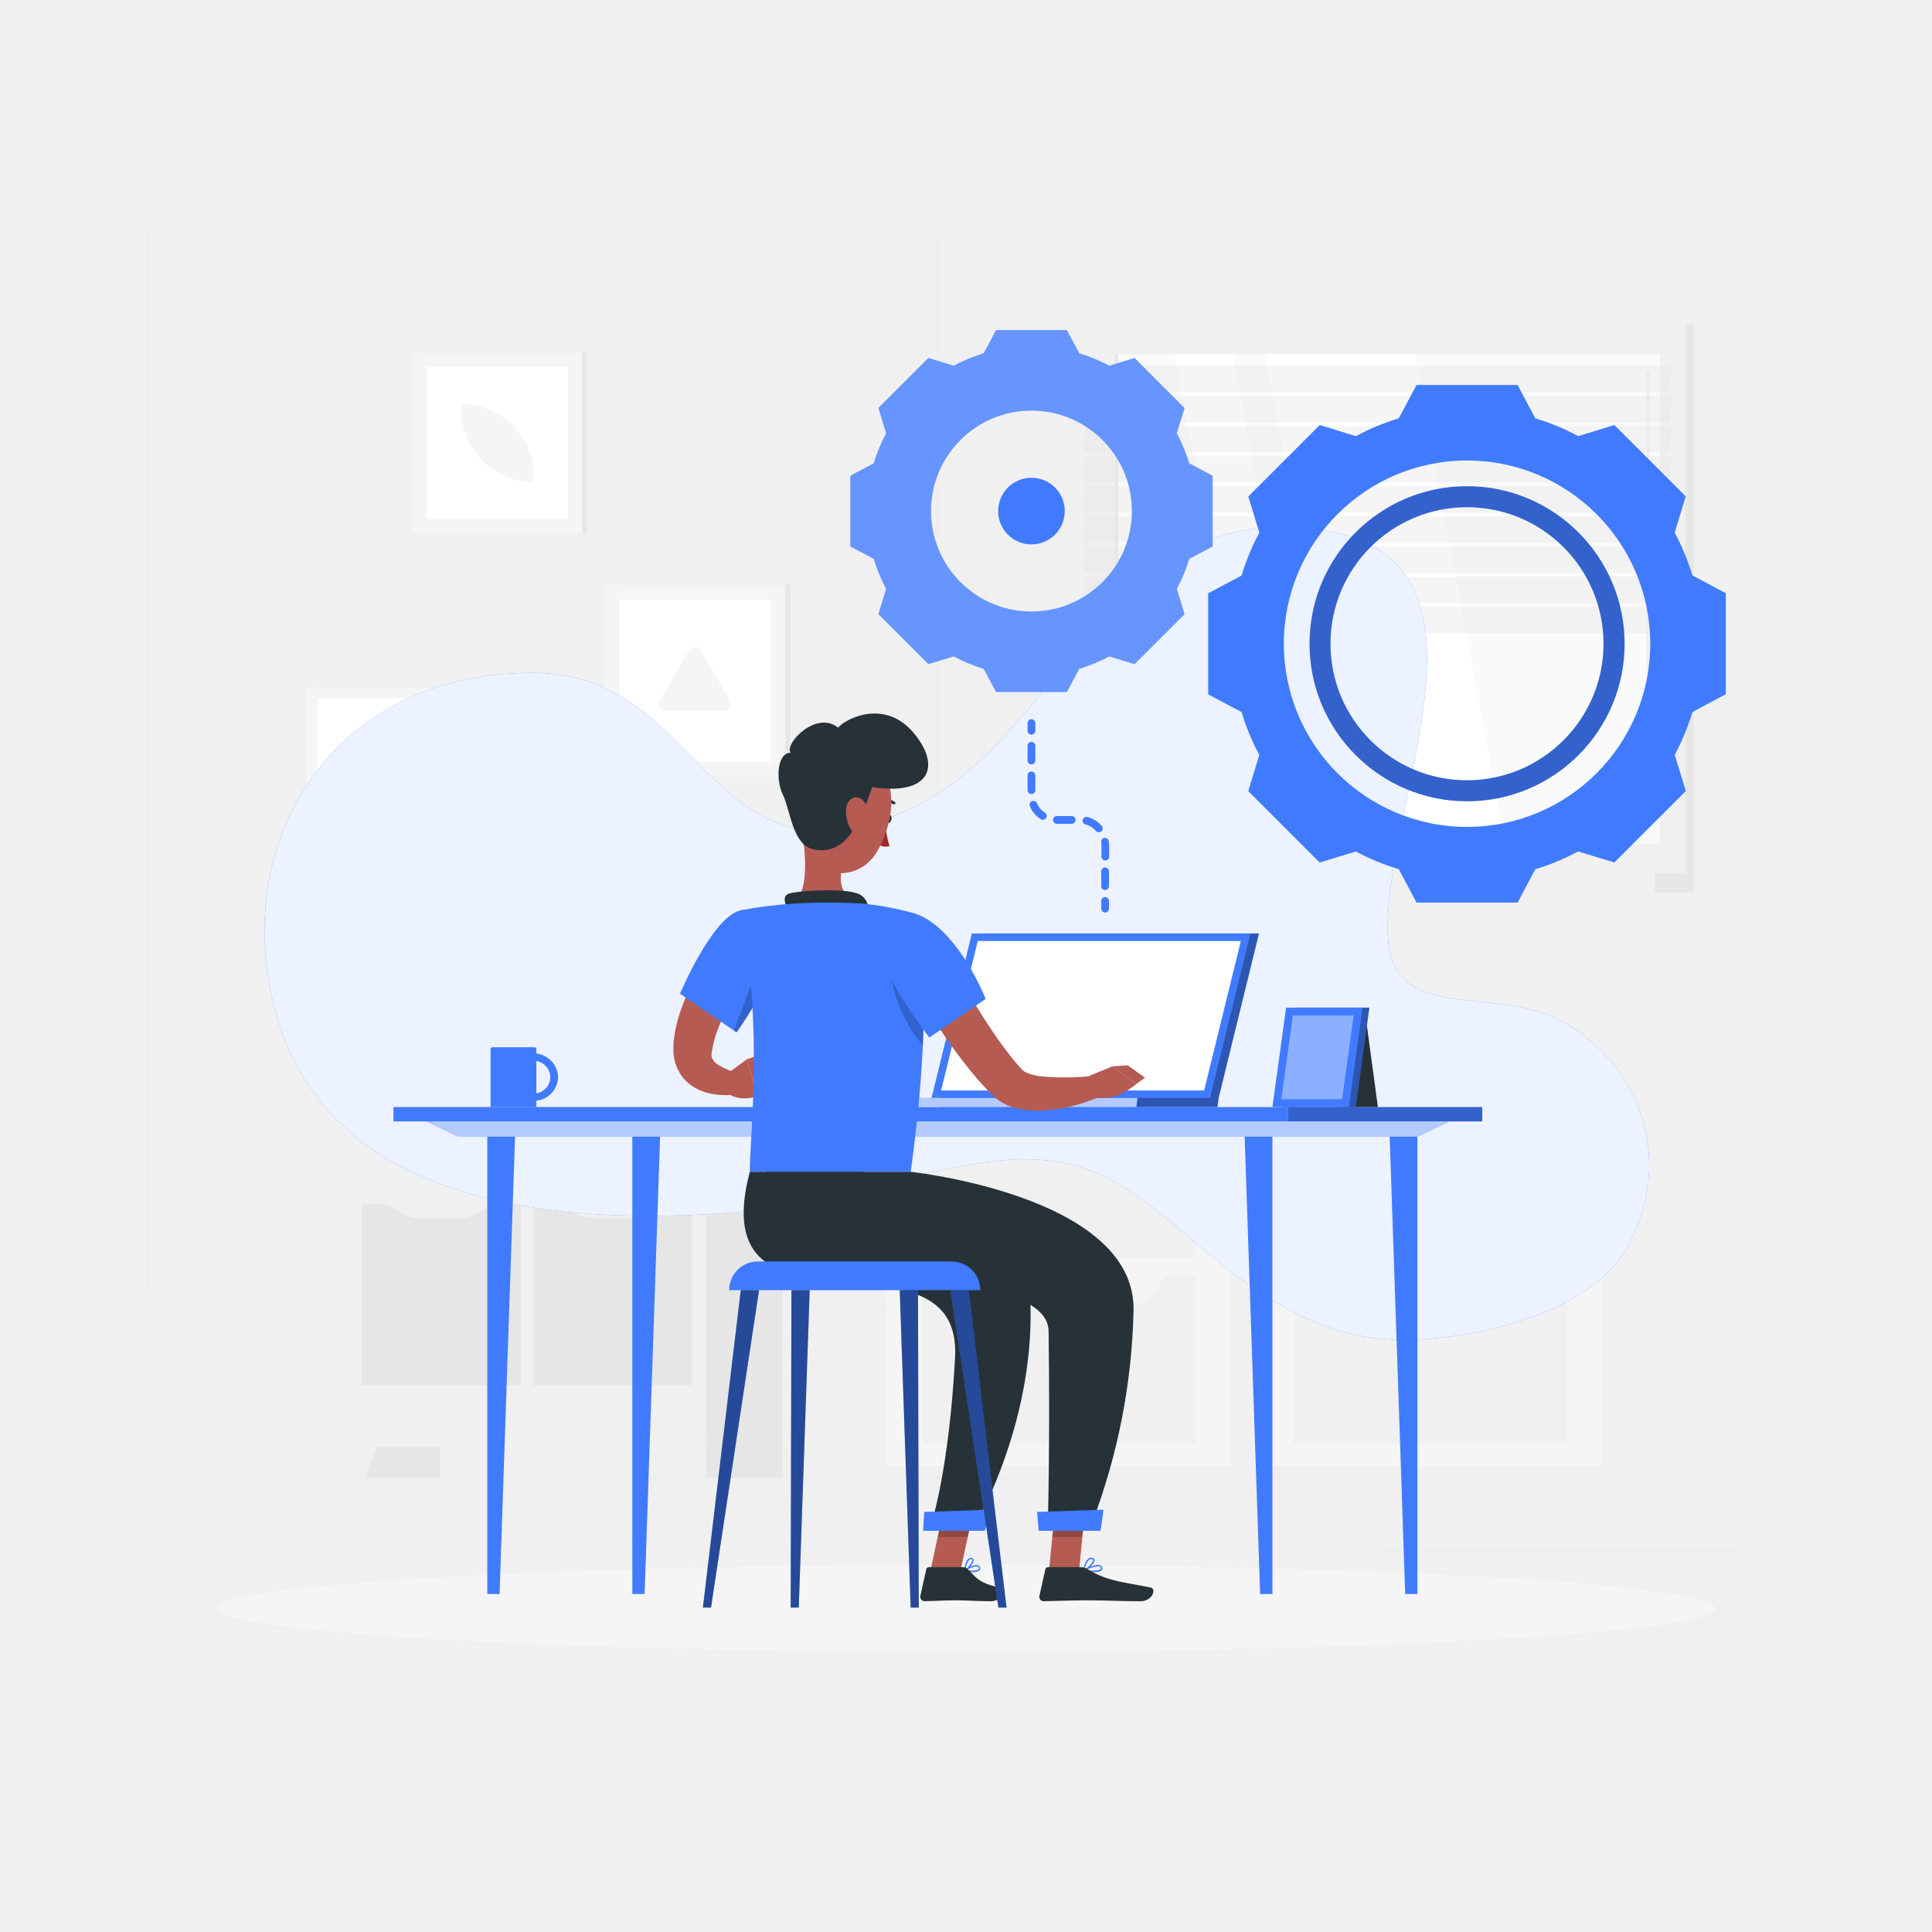
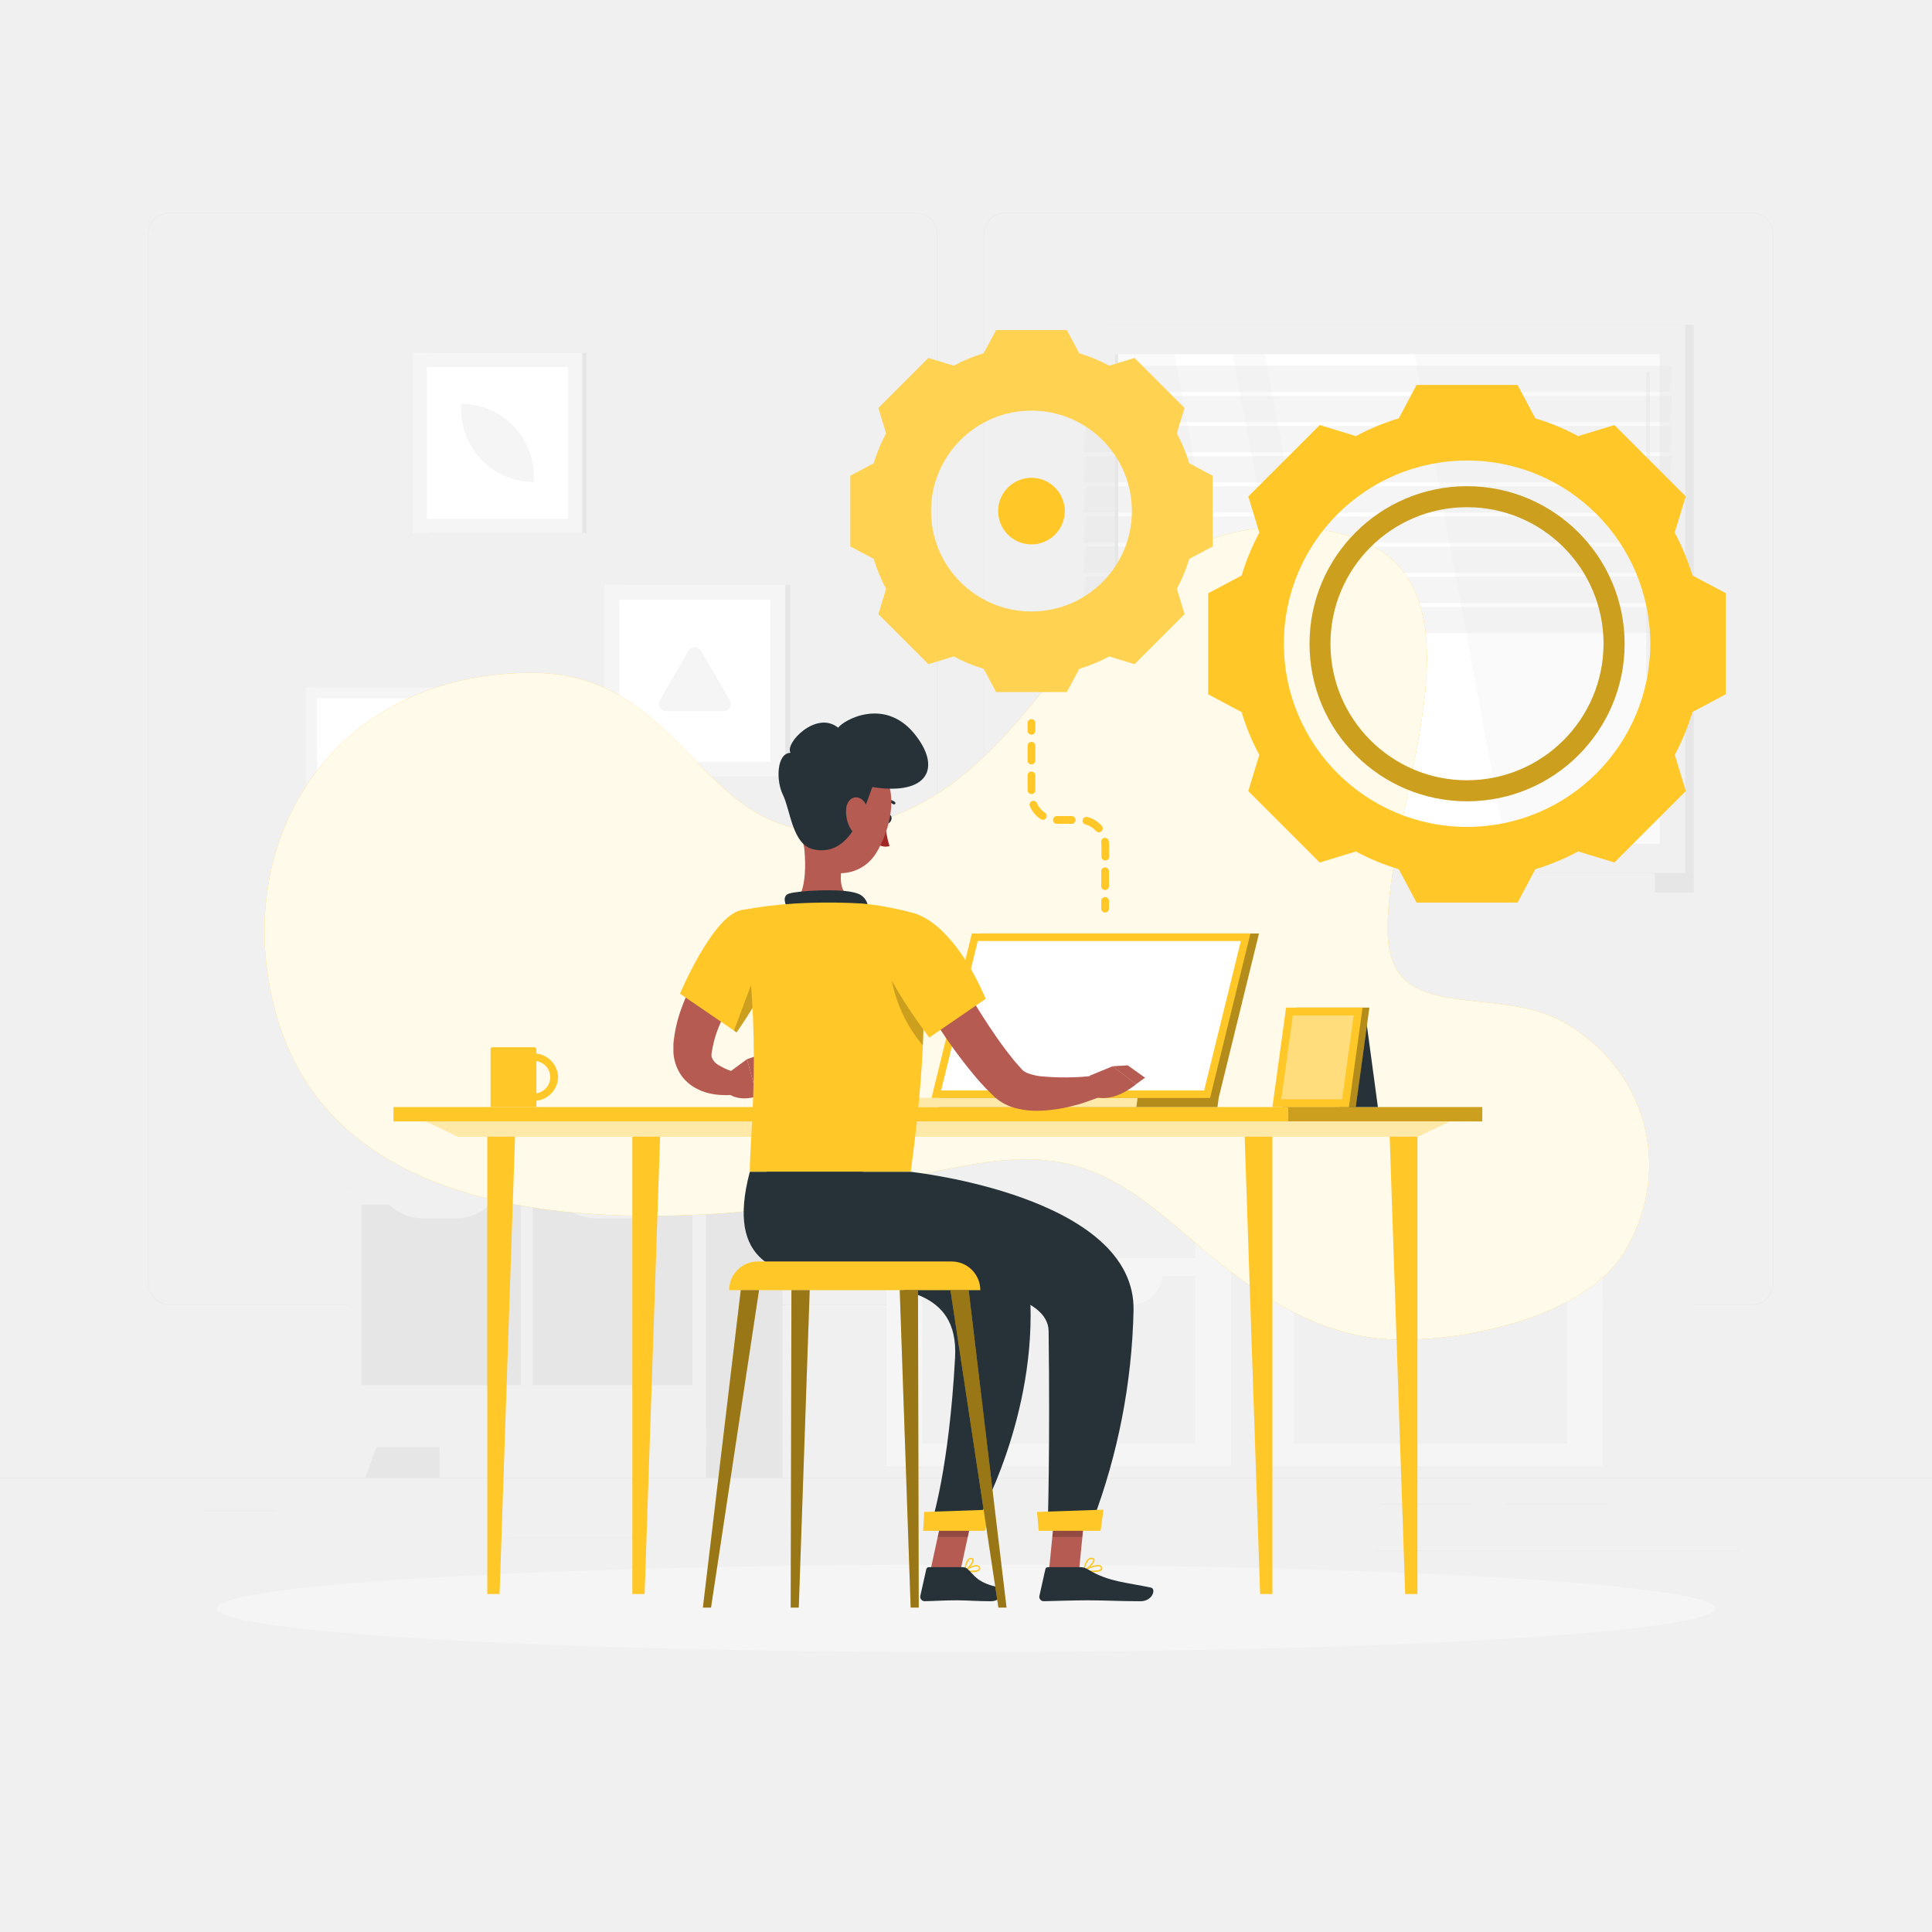
<svg xmlns="http://www.w3.org/2000/svg" viewBox="0 0 500 500">
  <g id="background-complete">
    <rect y="382.4" width="500" height="0.25" style="fill:#ebebeb" />
    <rect x="131.47" y="397.82" width="33.12" height="0.25" style="fill:#ebebeb" />
    <rect x="250.15" y="395.11" width="8.69" height="0.25" style="fill:#ebebeb" />
    <rect x="52.46" y="390.89" width="19.19" height="0.25" style="fill:#ebebeb" />
    <rect x="389.7" y="389.21" width="26.08" height="0.25" style="fill:#ebebeb" />
    <rect x="357.35" y="389.21" width="23.44" height="0.25" style="fill:#ebebeb" />
    <rect x="356.23" y="401.21" width="93.68" height="0.25" style="fill:#ebebeb" />
    <path d="M237,337.8H43.91a5.71,5.71,0,0,1-5.7-5.71V60.66A5.71,5.71,0,0,1,43.91,55H237a5.71,5.71,0,0,1,5.71,5.71V332.09A5.71,5.71,0,0,1,237,337.8ZM43.91,55.2a5.46,5.46,0,0,0-5.45,5.46V332.09a5.46,5.46,0,0,0,5.45,5.46H237a5.47,5.47,0,0,0,5.46-5.46V60.66A5.47,5.47,0,0,0,237,55.2Z" style="fill:#ebebeb" />
    <path d="M453.31,337.8H260.21a5.72,5.72,0,0,1-5.71-5.71V60.66A5.72,5.72,0,0,1,260.21,55h193.1A5.71,5.71,0,0,1,459,60.66V332.09A5.71,5.71,0,0,1,453.31,337.8ZM260.21,55.2a5.47,5.47,0,0,0-5.46,5.46V332.09a5.47,5.47,0,0,0,5.46,5.46h193.1a5.47,5.47,0,0,0,5.46-5.46V60.66a5.47,5.47,0,0,0-5.46-5.46Z" style="fill:#ebebeb" />
    <rect x="318.61" y="276.38" width="23.55" height="103.04" transform="translate(660.76 655.8) rotate(180)" style="fill:#f0f0f0" />
    <rect x="233.94" y="379.42" width="103.69" height="2.98" transform="translate(571.58 761.82) rotate(180)" style="fill:#f0f0f0" />
    <rect x="229.42" y="276.38" width="89.18" height="103.04" style="fill:#f5f5f5" />
    <rect x="238.68" y="282.16" width="70.66" height="43.44" style="fill:#f0f0f0" />
    <rect x="238.68" y="330.2" width="70.66" height="43.44" style="fill:#f0f0f0" />
    <path d="M292.33,289.73H255.7A8.69,8.69,0,0,1,247,281h54A8.69,8.69,0,0,1,292.33,289.73Z" style="fill:#f5f5f5" />
    <path d="M292.33,337.77H255.7a8.69,8.69,0,0,1-8.69-8.69h54A8.69,8.69,0,0,1,292.33,337.77Z" style="fill:#f5f5f5" />
    <rect x="414.78" y="276.38" width="23.55" height="103.04" transform="translate(853.11 655.8) rotate(180)" style="fill:#f0f0f0" />
    <rect x="330.12" y="379.42" width="103.69" height="2.98" transform="translate(763.93 761.82) rotate(180)" style="fill:#f0f0f0" />
    <rect x="325.6" y="276.38" width="89.18" height="103.04" style="fill:#f5f5f5" />
    <rect x="334.86" y="282.16" width="70.66" height="43.44" style="fill:#f0f0f0" />
    <rect x="334.86" y="330.2" width="70.66" height="43.44" style="fill:#f0f0f0" />
    <path d="M388.5,289.73H351.87a8.69,8.69,0,0,1-8.69-8.69h54A8.69,8.69,0,0,1,388.5,289.73Z" style="fill:#f5f5f5" />
    <path d="M388.5,337.77H351.87a8.69,8.69,0,0,1-8.69-8.69h54A8.69,8.69,0,0,1,388.5,337.77Z" style="fill:#f5f5f5" />
    <rect x="111.42" y="91.32" width="40.34" height="46.63" transform="translate(263.18 229.26) rotate(180)" style="fill:#e6e6e6" />
    <rect x="106.82" y="91.32" width="43.86" height="46.63" transform="translate(257.5 229.26) rotate(180)" style="fill:#f5f5f5" />
    <rect x="109.11" y="96.38" width="39.28" height="36.51" transform="translate(243.38 -14.12) rotate(90)" style="fill:#fff" />
    <path d="M138.16,124.75v-1.43a18.82,18.82,0,0,0-18.81-18.81h0v1.43a18.81,18.81,0,0,0,18.81,18.81Z" style="fill:#f5f5f5" />
    <rect x="286.63" y="84.06" width="151.7" height="141.9" transform="translate(724.97 310.01) rotate(180)" style="fill:#e6e6e6" />
    <rect x="281.93" y="84.06" width="154.2" height="141.9" transform="translate(718.07 310.01) rotate(180)" style="fill:#f0f0f0" />
    <rect x="286.63" y="225.95" width="151.7" height="5.06" transform="translate(724.97 456.96) rotate(180)" style="fill:#e6e6e6" />
    <rect x="274.1" y="225.95" width="154.2" height="5.06" transform="translate(702.4 456.96) rotate(180)" style="fill:#f0f0f0" />
    <rect x="295.7" y="84.49" width="126.66" height="141.04" transform="translate(514.04 -204.03) rotate(90)" style="fill:#fafafa" />
    <polygon points="389.56 218.34 366.07 91.67 327.37 91.67 350.86 218.34 389.56 218.34" style="fill:#fff" />
    <path d="M426.51,175.36a.51.51,0,0,0,.47-.54V96.63a.47.47,0,1,0-.94,0v78.19A.51.51,0,0,0,426.51,175.36Z" style="fill:#f0f0f0" />
    <polygon points="342.54 218.34 319.06 91.67 303.97 91.67 327.45 218.34 342.54 218.34" style="fill:#fff" />
    <rect x="225.6" y="154.59" width="126.66" height="0.84" transform="translate(443.94 -133.93) rotate(90)" style="fill:#e6e6e6" />
    <polygon points="280.38 101.42 432.07 101.42 432.68 94.64 280.98 94.64 280.38 101.42" style="fill:#e6e6e6;opacity:0.4" />
    <polygon points="280.38 109.23 432.07 109.23 432.68 102.44 280.98 102.44 280.38 109.23" style="fill:#e6e6e6;opacity:0.4" />
    <polygon points="280.38 117.03 432.07 117.03 432.68 110.25 280.98 110.25 280.38 117.03" style="fill:#e6e6e6;opacity:0.4" />
    <polygon points="280.38 124.84 432.07 124.84 432.68 118.05 280.98 118.05 280.38 124.84" style="fill:#e6e6e6;opacity:0.4" />
    <polygon points="280.38 132.64 432.07 132.64 432.68 125.86 280.98 125.86 280.38 132.64" style="fill:#e6e6e6;opacity:0.4" />
    <polygon points="280.38 140.45 432.07 140.45 432.68 133.66 280.98 133.66 280.38 140.45" style="fill:#e6e6e6;opacity:0.4" />
    <polygon points="280.38 148.25 432.07 148.25 432.68 141.47 280.98 141.47 280.38 148.25" style="fill:#e6e6e6;opacity:0.4" />
    <polygon points="280.38 156.06 432.07 156.06 432.68 149.27 280.98 149.27 280.38 156.06" style="fill:#e6e6e6;opacity:0.4" />
    <polygon points="280.38 163.86 432.07 163.86 432.68 157.08 280.98 157.08 280.38 163.86" style="fill:#e6e6e6;opacity:0.4" />
    <rect x="82.82" y="177.9" width="31.47" height="36.11" transform="translate(197.11 391.91) rotate(180)" style="fill:#e6e6e6" />
    <rect x="79.26" y="177.9" width="33.97" height="36.11" transform="translate(192.49 391.91) rotate(180)" style="fill:#f5f5f5" />
    <rect x="81.03" y="181.81" width="30.42" height="28.28" transform="translate(292.2 99.71) rotate(90)" style="fill:#fff" />
    <path d="M103.53,196.51V195.4a7.28,7.28,0,0,0-7.29-7.28h0A7.28,7.28,0,0,0,89,195.4v1.11a7.28,7.28,0,0,0,7.28,7.28h0A7.28,7.28,0,0,0,103.53,196.51Z" style="fill:#f5f5f5" />
    <rect x="161.32" y="151.3" width="43.21" height="49.78" transform="translate(365.84 352.37) rotate(180)" style="fill:#e6e6e6" />
    <rect x="156.41" y="151.3" width="46.82" height="49.78" transform="translate(359.64 352.37) rotate(180)" style="fill:#f5f5f5" />
    <rect x="158.86" y="156.7" width="41.93" height="38.98" transform="translate(356.01 -3.63) rotate(90)" style="fill:#fff" />
    <path d="M181.45,168.41l7.4,12.82a1.88,1.88,0,0,1-1.63,2.82h-14.8a1.88,1.88,0,0,1-1.63-2.82l7.4-12.82A1.89,1.89,0,0,1,181.45,168.41Z" style="fill:#f5f5f5" />
    <rect x="90.02" y="307.52" width="23.75" height="74.88" transform="translate(203.79 689.91) rotate(180)" style="fill:#e6e6e6" />
    <polygon points="94.53 382.4 90.02 382.4 90.02 369.57 99.26 369.57 94.53 382.4" style="fill:#f0f0f0" />
    <rect x="178.77" y="307.52" width="23.75" height="74.88" transform="translate(381.29 689.91) rotate(180)" style="fill:#e6e6e6" />
    <rect x="90.02" y="307.52" width="92.68" height="67.01" transform="translate(272.73 682.04) rotate(180)" style="fill:#f0f0f0" />
    <rect x="90.8" y="314.44" width="46.77" height="41.33" transform="translate(-220.92 449.29) rotate(-90)" style="fill:#e6e6e6" />
    <rect x="135.16" y="314.44" width="46.77" height="41.33" transform="translate(-176.56 493.65) rotate(-90)" style="fill:#e6e6e6" />
    <path d="M154.46,315.31h8.17a12.93,12.93,0,0,0,9.39-4h-27A12.91,12.91,0,0,0,154.46,315.31Z" style="fill:#f0f0f0" />
    <path d="M109.68,315.31h8.18a12.94,12.94,0,0,0,9.39-4h-27A12.93,12.93,0,0,0,109.68,315.31Z" style="fill:#f0f0f0" />
    <polygon points="178.2 382.4 182.71 382.4 182.71 369.57 173.47 369.57 178.2 382.4" style="fill:#f0f0f0" />
    <path d="M153.75,297.48a5.15,5.15,0,1,0,5.15-5.14A5.16,5.16,0,0,0,153.75,297.48Z" style="fill:#e0e0e0" />
    <circle cx="161.23" cy="294.14" r="5.14" style="fill:#e0e0e0" />
    <path d="M128,298.31a5.14,5.14,0,1,0,5.14-5.14A5.14,5.14,0,0,0,128,298.31Z" style="fill:#e0e0e0" />
    <circle cx="168.11" cy="294.98" r="6.31" style="fill:#e0e0e0" />
    <path d="M149.3,289.17a6.31,6.31,0,1,0,6.31-6.3A6.32,6.32,0,0,0,149.3,289.17Z" style="fill:#e0e0e0" />
    <path d="M139.3,290.78a6.31,6.31,0,1,0,6.31-6.3A6.31,6.31,0,0,0,139.3,290.78Z" style="fill:#e0e0e0" />
    <path d="M143.53,295.87a6,6,0,1,0,6-6A6,6,0,0,0,143.53,295.87Z" style="fill:#e0e0e0" />
    <path d="M133.09,295.48a6.48,6.48,0,1,0,6.48-6.48A6.48,6.48,0,0,0,133.09,295.48Z" style="fill:#e0e0e0" />
    <path d="M178.17,297.48s-.7,10-27.77,10-27.78-10-27.78-10Z" style="fill:#f0f0f0" />
  </g>
  <g id="background-simple">
-     <path d="M420.57,323.71c-10.39,17.57-43.78,24-61.46,22.89-20.34-1.29-36.73-13.75-50.93-26-17.92-15.41-29.24-23.67-55-19.52-22.69,3.65-44.22,11.59-67.25,13-47.1,3-101.45-4.19-114.6-52.12-12.06-43.95,14.44-88,66.65-87.82,44.09.17,44,55,92.33,37.42,45-16.41,52-79.75,107.87-74.91,55.54,4.83,19.48,70.21,21,105.71,1,22.78,27.39,12.51,44.85,21.87C425.13,275.6,433.72,301.48,420.57,323.71Z" style="fill:#407BFF" />
+     <path d="M420.57,323.71c-10.39,17.57-43.78,24-61.46,22.89-20.34-1.29-36.73-13.75-50.93-26-17.92-15.41-29.24-23.67-55-19.52-22.69,3.65-44.22,11.59-67.25,13-47.1,3-101.45-4.19-114.6-52.12-12.06-43.95,14.44-88,66.65-87.82,44.09.17,44,55,92.33,37.42,45-16.41,52-79.75,107.87-74.91,55.54,4.83,19.48,70.21,21,105.71,1,22.78,27.39,12.51,44.85,21.87C425.13,275.6,433.72,301.48,420.57,323.71Z" style="fill:#FFC727" />
    <path d="M420.57,323.71c-10.39,17.57-43.78,24-61.46,22.89-20.34-1.29-36.73-13.75-50.93-26-17.92-15.41-29.24-23.67-55-19.52-22.69,3.65-44.22,11.59-67.25,13-47.1,3-101.45-4.19-114.6-52.12-12.06-43.95,14.44-88,66.65-87.82,44.09.17,44,55,92.33,37.42,45-16.41,52-79.75,107.87-74.91,55.54,4.83,19.48,70.21,21,105.71,1,22.78,27.39,12.51,44.85,21.87C425.13,275.6,433.72,301.48,420.57,323.71Z" style="fill:#fff;opacity:0.9" />
  </g>
  <g id="Shadow">
    <ellipse id="path" cx="250" cy="416.24" rx="193.89" ry="11.32" style="fill:#f5f5f5" />
  </g>
  <g id="Gear">
-     <path d="M307.77,119.9a42.3,42.3,0,0,0-3.22-7.76l2-6.55L293.62,92.65l-6.55,2a42.3,42.3,0,0,0-7.76-3.22l-3.22-6h-18.3l-3.21,6a42,42,0,0,0-7.76,3.22l-6.55-2-12.94,12.94,2,6.55a43,43,0,0,0-3.21,7.76l-6.05,3.22v18.3l6.05,3.21a42.67,42.67,0,0,0,3.21,7.76l-2,6.55,12.94,12.94,6.55-2a42.67,42.67,0,0,0,7.76,3.21l3.21,6h18.3l3.22-6a43,43,0,0,0,7.76-3.21l6.55,2,12.94-12.94-2-6.55a42,42,0,0,0,3.22-7.76l6.05-3.21v-18.3Zm-40.83,38.36a26,26,0,1,1,26-26A26,26,0,0,1,266.94,158.26Z" style="fill:#407BFF" />
+     <path d="M307.77,119.9a42.3,42.3,0,0,0-3.22-7.76l2-6.55L293.62,92.65l-6.55,2a42.3,42.3,0,0,0-7.76-3.22l-3.22-6h-18.3l-3.21,6a42,42,0,0,0-7.76,3.22l-6.55-2-12.94,12.94,2,6.55a43,43,0,0,0-3.21,7.76l-6.05,3.22v18.3l6.05,3.21a42.67,42.67,0,0,0,3.21,7.76l-2,6.55,12.94,12.94,6.55-2a42.67,42.67,0,0,0,7.76,3.21l3.21,6h18.3l3.22-6a43,43,0,0,0,7.76-3.21l6.55,2,12.94-12.94-2-6.55a42,42,0,0,0,3.22-7.76l6.05-3.21v-18.3Zm-40.83,38.36a26,26,0,1,1,26-26A26,26,0,0,1,266.94,158.26Z" style="fill:#FFC727" />
    <path d="M307.77,119.9a42.3,42.3,0,0,0-3.22-7.76l2-6.55L293.62,92.65l-6.55,2a42.3,42.3,0,0,0-7.76-3.22l-3.22-6h-18.3l-3.21,6a42,42,0,0,0-7.76,3.22l-6.55-2-12.94,12.94,2,6.55a43,43,0,0,0-3.21,7.76l-6.05,3.22v18.3l6.05,3.21a42.67,42.67,0,0,0,3.21,7.76l-2,6.55,12.94,12.94,6.55-2a42.67,42.67,0,0,0,7.76,3.21l3.21,6h18.3l3.22-6a43,43,0,0,0,7.76-3.21l6.55,2,12.94-12.94-2-6.55a42,42,0,0,0,3.22-7.76l6.05-3.21v-18.3Zm-40.83,38.36a26,26,0,1,1,26-26A26,26,0,0,1,266.94,158.26Z" style="fill:#fff;opacity:0.2" />
-     <path d="M266.94,123.65a8.62,8.62,0,1,0,8.62,8.62A8.62,8.62,0,0,0,266.94,123.65Z" style="fill:#407BFF" />
-     <path d="M438,148.93a61.16,61.16,0,0,0-4.59-11.1h0l2.86-9.36L417.8,110l-9.37,2.87h0a58.11,58.11,0,0,0-11.09-4.6h0l-4.59-8.64H366.6l-4.6,8.64a58.65,58.65,0,0,0-11.09,4.6h0L341.55,110l-18.49,18.49,2.86,9.36h0a59.76,59.76,0,0,0-4.59,11.1l-8.65,4.59v26.15l8.64,4.6h0a59.39,59.39,0,0,0,4.59,11.09h0l-2.86,9.35,18.49,18.49,9.36-2.86A58.61,58.61,0,0,0,362,224.94l4.6,8.65h26.15l4.59-8.64h0a59.42,59.42,0,0,0,11.09-4.6l9.37,2.86,18.49-18.49-2.86-9.36h0A60.77,60.77,0,0,0,438,184.27h0l8.64-4.6V153.52ZM379.67,214a47.41,47.41,0,1,1,47.41-47.41A47.41,47.41,0,0,1,379.67,214Z" style="fill:#407BFF" />
-     <path d="M379.67,125.83a40.77,40.77,0,1,0,40.78,40.77A40.82,40.82,0,0,0,379.67,125.83Zm0,76.11A35.34,35.34,0,1,1,415,166.6,35.38,35.38,0,0,1,379.67,201.94Z" style="fill:#407BFF" />
+     <path d="M266.94,123.65a8.62,8.62,0,1,0,8.62,8.62A8.62,8.62,0,0,0,266.94,123.65Z" style="fill:#FFC727" />
+     <path d="M438,148.93a61.16,61.16,0,0,0-4.59-11.1h0l2.86-9.36L417.8,110l-9.37,2.87h0a58.11,58.11,0,0,0-11.09-4.6h0l-4.59-8.64H366.6l-4.6,8.64a58.65,58.65,0,0,0-11.09,4.6h0L341.55,110l-18.49,18.49,2.86,9.36h0a59.76,59.76,0,0,0-4.59,11.1l-8.65,4.59v26.15l8.64,4.6h0a59.39,59.39,0,0,0,4.59,11.09h0l-2.86,9.35,18.49,18.49,9.36-2.86A58.61,58.61,0,0,0,362,224.94l4.6,8.65h26.15l4.59-8.64h0a59.42,59.42,0,0,0,11.09-4.6l9.37,2.86,18.49-18.49-2.86-9.36h0A60.77,60.77,0,0,0,438,184.27h0l8.64-4.6V153.52ZM379.67,214a47.41,47.41,0,1,1,47.41-47.41A47.41,47.41,0,0,1,379.67,214Z" style="fill:#FFC727" />
+     <path d="M379.67,125.83a40.77,40.77,0,1,0,40.78,40.77A40.82,40.82,0,0,0,379.67,125.83Zm0,76.11A35.34,35.34,0,1,1,415,166.6,35.38,35.38,0,0,1,379.67,201.94Z" style="fill:#FFC727" />
    <path d="M379.67,125.83a40.77,40.77,0,1,0,40.78,40.77A40.82,40.82,0,0,0,379.67,125.83Zm0,76.11A35.34,35.34,0,1,1,415,166.6,35.38,35.38,0,0,1,379.67,201.94Z" style="opacity:0.2" />
-     <path d="M286,236.16a1,1,0,0,1-1-1v-2a1,1,0,1,1,2,0v2A1,1,0,0,1,286,236.16Z" style="fill:#407BFF" />
-     <path d="M270.43,210.32a5.41,5.41,0,0,1-2.06-2.45,1,1,0,0,0-1.84.79,7.55,7.55,0,0,0,2.81,3.34,1,1,0,0,0,.54.16,1,1,0,0,0,.55-1.84Z" style="fill:#407BFF" />
-     <path d="M266.94,197.83a1,1,0,0,0,1-1V193a1,1,0,0,0-2,0v3.83A1,1,0,0,0,266.94,197.83Z" style="fill:#407BFF" />
-     <path d="M277.35,211.2h-3.84a1,1,0,0,0,0,2h3.84a1,1,0,0,0,0-2Z" style="fill:#407BFF" />
-     <path d="M267.94,204.5v-3.83a1,1,0,0,0-2,0v3.83a1,1,0,0,0,2,0Z" style="fill:#407BFF" />
-     <path d="M286.94,217.7a1,1,0,0,0-1.12-.86A1,1,0,0,0,285,218a5.36,5.36,0,0,1,.05.7v3a1,1,0,0,0,2,0v-3A7.73,7.73,0,0,0,286.94,217.7Z" style="fill:#407BFF" />
-     <path d="M286,224.49a1,1,0,0,0-1,1v3.84a1,1,0,1,0,2,0v-3.84A1,1,0,0,0,286,224.49Z" style="fill:#407BFF" />
-     <path d="M285.13,213.73a7.41,7.41,0,0,0-3.71-2.29,1,1,0,0,0-.5,1.94,5.39,5.39,0,0,1,2.71,1.67,1,1,0,0,0,.75.34,1,1,0,0,0,.75-1.66Z" style="fill:#407BFF" />
-     <path d="M266.94,190.12a1,1,0,0,1-1-1v-2a1,1,0,0,1,2,0v2A1,1,0,0,1,266.94,190.12Z" style="fill:#407BFF" />
+     <path d="M286,236.16a1,1,0,0,1-1-1v-2a1,1,0,1,1,2,0v2A1,1,0,0,1,286,236.16Z" style="fill:#FFC727" />
+     <path d="M270.43,210.32a5.41,5.41,0,0,1-2.06-2.45,1,1,0,0,0-1.84.79,7.55,7.55,0,0,0,2.81,3.34,1,1,0,0,0,.54.16,1,1,0,0,0,.55-1.84Z" style="fill:#FFC727" />
+     <path d="M266.94,197.83a1,1,0,0,0,1-1V193a1,1,0,0,0-2,0v3.83A1,1,0,0,0,266.94,197.83Z" style="fill:#FFC727" />
+     <path d="M277.35,211.2h-3.84a1,1,0,0,0,0,2h3.84a1,1,0,0,0,0-2Z" style="fill:#FFC727" />
+     <path d="M267.94,204.5v-3.83a1,1,0,0,0-2,0v3.83a1,1,0,0,0,2,0Z" style="fill:#FFC727" />
+     <path d="M286.94,217.7a1,1,0,0,0-1.12-.86A1,1,0,0,0,285,218a5.36,5.36,0,0,1,.05.7v3a1,1,0,0,0,2,0v-3A7.73,7.73,0,0,0,286.94,217.7Z" style="fill:#FFC727" />
+     <path d="M286,224.49a1,1,0,0,0-1,1v3.84a1,1,0,1,0,2,0v-3.84A1,1,0,0,0,286,224.49Z" style="fill:#FFC727" />
+     <path d="M285.13,213.73a7.41,7.41,0,0,0-3.71-2.29,1,1,0,0,0-.5,1.94,5.39,5.39,0,0,1,2.71,1.67,1,1,0,0,0,.75.34,1,1,0,0,0,.75-1.66Z" style="fill:#FFC727" />
+     <path d="M266.94,190.12a1,1,0,0,1-1-1v-2a1,1,0,0,1,2,0v2A1,1,0,0,1,266.94,190.12Z" style="fill:#FFC727" />
  </g>
  <g id="Desk">
-     <rect x="101.83" y="286.51" width="231.54" height="3.71" style="fill:#407BFF" />
-     <rect x="333.37" y="286.51" width="50.24" height="3.71" transform="translate(716.98 576.73) rotate(180)" style="fill:#407BFF" />
+     <rect x="101.83" y="286.51" width="231.54" height="3.71" style="fill:#FFC727" />
+     <rect x="333.37" y="286.51" width="50.24" height="3.71" transform="translate(716.98 576.73) rotate(180)" style="fill:#FFC727" />
    <rect x="333.37" y="286.51" width="50.24" height="3.71" transform="translate(716.98 576.73) rotate(180)" style="opacity:0.2" />
-     <polygon points="366.83 294.19 118.61 294.19 110.31 290.22 375.13 290.22 366.83 294.19" style="fill:#407BFF" />
+     <polygon points="366.83 294.19 118.61 294.19 110.31 290.22 375.13 290.22 366.83 294.19" style="fill:#FFC727" />
    <polygon points="366.83 294.19 118.61 294.19 110.31 290.22 375.13 290.22 366.83 294.19" style="fill:#fff;opacity:0.6" />
-     <polygon points="126.11 294.19 126.11 412.53 129.29 412.53 133.29 294.19 126.11 294.19" style="fill:#407BFF" />
-     <polygon points="163.65 294.19 163.65 412.53 166.83 412.53 170.83 294.19 163.65 294.19" style="fill:#407BFF" />
-     <polygon points="366.83 294.19 366.83 412.53 363.66 412.53 359.65 294.19 366.83 294.19" style="fill:#407BFF" />
-     <polygon points="329.3 294.19 329.3 412.53 326.12 412.53 322.12 294.19 329.3 294.19" style="fill:#407BFF" />
-     <polygon points="253.74 241.59 243.29 284.16 243.29 284.16 243 286.51 315.08 286.51 315.38 284.16 325.82 241.59 253.74 241.59" style="fill:#407BFF" />
+     <polygon points="126.11 294.19 126.11 412.53 129.29 412.53 133.29 294.19 126.11 294.19" style="fill:#FFC727" />
+     <polygon points="163.65 294.19 163.65 412.53 166.83 412.53 170.83 294.19 163.65 294.19" style="fill:#FFC727" />
+     <polygon points="366.83 294.19 366.83 412.53 363.66 412.53 359.65 294.19 366.83 294.19" style="fill:#FFC727" />
+     <polygon points="329.3 294.19 329.3 412.53 326.12 412.53 322.12 294.19 329.3 294.19" style="fill:#FFC727" />
+     <polygon points="253.74 241.59 243.29 284.16 243.29 284.16 243 286.51 315.08 286.51 315.38 284.16 325.82 241.59 253.74 241.59" style="fill:#FFC727" />
    <polygon points="253.74 241.59 243.29 284.16 243.29 284.16 243 286.51 315.08 286.51 315.38 284.16 325.82 241.59 253.74 241.59" style="opacity:0.3" />
-     <polygon points="323.61 241.59 251.52 241.59 241.08 284.16 313.16 284.16 323.61 241.59" style="fill:#407BFF" />
+     <polygon points="323.61 241.59 251.52 241.59 241.08 284.16 313.16 284.16 323.61 241.59" style="fill:#FFC727" />
    <polygon points="311.63 282.21 321.13 243.54 253.05 243.54 243.56 282.21 311.63 282.21" style="fill:#fff" />
-     <polygon points="294.38 284.16 294.08 286.51 214.71 286.51 215 284.16 294.38 284.16" style="fill:#407BFF" />
+     <polygon points="294.38 284.16 294.08 286.51 214.71 286.51 215 284.16 294.38 284.16" style="fill:#FFC727" />
    <polygon points="294.38 284.16 294.08 286.51 214.71 286.51 215 284.16 294.38 284.16" style="fill:#fff;opacity:0.6" />
-     <path d="M144.44,278.77a6.35,6.35,0,0,0-5.63-6.1v-1.15a.5.5,0,0,0-.52-.49h-10.8a.51.51,0,0,0-.53.49v15h11.85v-1.64A6.34,6.34,0,0,0,144.44,278.77Zm-5.63,4.17v-8.33a4.21,4.21,0,0,1,0,8.33Z" style="fill:#407BFF" />
+     <path d="M144.44,278.77a6.35,6.35,0,0,0-5.63-6.1v-1.15a.5.5,0,0,0-.52-.49h-10.8a.51.51,0,0,0-.53.49v15h11.85v-1.64A6.34,6.34,0,0,0,144.44,278.77Zm-5.63,4.17v-8.33a4.21,4.21,0,0,1,0,8.33Z" style="fill:#FFC727" />
    <polygon points="346.56 286.51 356.6 286.51 353.63 264.52 346.56 264.52 346.56 286.51" style="fill:#263238" />
-     <polygon points="331.84 286.51 350.86 286.51 354.39 260.77 335.38 260.77 331.84 286.51" style="fill:#407BFF" />
+     <polygon points="331.84 286.51 350.86 286.51 354.39 260.77 335.38 260.77 331.84 286.51" style="fill:#FFC727" />
    <polygon points="331.84 286.51 350.86 286.51 354.39 260.77 335.38 260.77 331.84 286.51" style="opacity:0.3" />
-     <polygon points="329.3 286.51 349.09 286.51 352.63 260.77 332.84 260.77 329.3 286.51" style="fill:#407BFF" />
+     <polygon points="329.3 286.51 349.09 286.51 352.63 260.77 332.84 260.77 329.3 286.51" style="fill:#FFC727" />
    <polygon points="347.34 284.48 350.32 262.8 334.59 262.8 331.61 284.48 347.34 284.48" style="fill:#fff;opacity:0.4" />
  </g>
  <g id="Character">
    <path d="M197.54,248.51l-.82.88-.88,1c-.59.68-1.18,1.37-1.74,2.08-1.12,1.42-2.2,2.87-3.21,4.36a46.61,46.61,0,0,0-5,9.24,28.59,28.59,0,0,0-1.42,4.78c-.16.92-.26,1.32-.31,1.71a2.68,2.68,0,0,0,0,.94,3.9,3.9,0,0,0,2,2.25,14,14,0,0,0,2.12,1.07q.58.24,1.2.45c.38.14.86.28,1.16.4v5.51c-.7.1-1.21.18-1.8.22s-1.16.05-1.75,0a17,17,0,0,1-3.6-.46,13.49,13.49,0,0,1-3.78-1.52,10.94,10.94,0,0,1-3.48-3.23,11.67,11.67,0,0,1-1.82-4.66,9.89,9.89,0,0,1-.13-1.18,10.94,10.94,0,0,1,0-1.14v-.56a3,3,0,0,1,0-.45l.08-.88a34.7,34.7,0,0,1,1.44-6.73,49.94,49.94,0,0,1,5.67-11.92,57.63,57.63,0,0,1,3.77-5.25c.67-.84,1.36-1.66,2.08-2.47.35-.41.72-.81,1.1-1.21s.73-.75,1.25-1.25Z" style="fill:#b55b52" />
    <path d="M188.65,277.55l4.66-3.42,2.65,9.58s-4.13,1.53-7.28-.53Z" style="fill:#b55b52" />
    <polygon points="199.78 271.83 201.6 279.85 195.96 283.71 193.31 274.13 199.78 271.83" style="fill:#b55b52" />
    <path d="M229.25,211.75c-.21.59-.06,1.18.33,1.31s.87-.23,1.07-.82.06-1.19-.32-1.32S229.46,211.15,229.25,211.75Z" style="fill:#263238" />
    <path d="M229.14,212.91a22.54,22.54,0,0,0,1.07,6.06,3.63,3.63,0,0,1-3-.46Z" style="fill:#a02724" />
    <path d="M228.29,207.73a.36.36,0,0,0,.23,0,2.92,2.92,0,0,1,2.63.4.37.37,0,0,0,.48-.56,3.67,3.67,0,0,0-3.32-.55.37.37,0,0,0,0,.7Z" style="fill:#263238" />
    <path d="M207.32,213.93c1.12,5.69,2.23,16.12-1.75,19.92,0,0,1.56,5.77,12.14,5.77,11.63,0,5.56-5.77,5.56-5.77-6.35-1.52-6.19-6.23-5.08-10.65Z" style="fill:#b55b52" />
    <path d="M204.05,235.83c-.84-1.83-1.75-3.92.14-4.57,2.09-.72,13.53-1.46,17.47-.11a4.06,4.06,0,0,1,2.83,5.06Z" style="fill:#263238" />
    <path d="M244,245.59c2.45,4.41,5.08,8.95,7.74,13.31s5.45,8.7,8.43,12.66c.74,1,1.51,1.95,2.27,2.9.38.49.78.89,1.17,1.34l.58.66.15.17.07.08,0,0,.07.09a4.38,4.38,0,0,0,1.64,1,15.7,15.7,0,0,0,2.91.71,65.22,65.22,0,0,0,14.61-.17l1.52,5.3c-1.35.6-2.61,1-3.95,1.5s-2.66.83-4,1.17a38.86,38.86,0,0,1-8.68,1.16,21.23,21.23,0,0,1-4.89-.49,13.49,13.49,0,0,1-5.44-2.42l-.67-.55-.16-.14-.1-.1-.19-.19-.78-.77c-.51-.51-1.07-1-1.53-1.54-1-1.05-1.94-2.1-2.81-3.18a129.93,129.93,0,0,1-9.65-13.29q-2.19-3.42-4.22-6.91c-1.36-2.35-2.67-4.65-3.94-7.13Z" style="fill:#b55b52" />
-     <path d="M191.64,235.61c-7.3,1.67-15.66,21.56-15.66,21.56l14.65,10a123.23,123.23,0,0,0,9.67-16.45C204.63,241.66,199.1,233.9,191.64,235.61Z" style="fill:#407BFF" />
+     <path d="M191.64,235.61c-7.3,1.67-15.66,21.56-15.66,21.56l14.65,10a123.23,123.23,0,0,0,9.67-16.45C204.63,241.66,199.1,233.9,191.64,235.61Z" style="fill:#FFC727" />
    <path d="M196.86,248.29l-6.92,18.44.68.48s3-4.21,6.24-9.89Z" style="opacity:0.2" />
-     <path d="M235.24,236s8.28,9.36.46,67.26H194.07c-.28-6.39,3.73-37.55-2.43-67.66a108.85,108.85,0,0,1,13.93-1.76,151.37,151.37,0,0,1,17.7,0A77.87,77.87,0,0,1,235.24,236Z" style="fill:#407BFF" />
+     <path d="M235.24,236s8.28,9.36.46,67.26H194.07c-.28-6.39,3.73-37.55-2.43-67.66a108.85,108.85,0,0,1,13.93-1.76,151.37,151.37,0,0,1,17.7,0A77.87,77.87,0,0,1,235.24,236Z" style="fill:#FFC727" />
    <path d="M230.61,252.75a37,37,0,0,0,8.22,17.82c.17-3.73.24-7.08.23-10.07Z" style="opacity:0.2" />
-     <path d="M227,242.32c-1,7.37,13.5,26.19,13.5,26.19l14.59-10s-4.05-10.37-10.86-17.17C236.47,233.54,228.14,234.3,227,242.32Z" style="fill:#407BFF" />
+     <path d="M227,242.32c-1,7.37,13.5,26.19,13.5,26.19l14.59-10s-4.05-10.37-10.86-17.17C236.47,233.54,228.14,234.3,227,242.32Z" style="fill:#FFC727" />
    <path d="M282,278.39l5.94-2.44,6.11,4.62s-5.83,5.16-11.13,3.15Z" style="fill:#b55b52" />
    <polygon points="291.86 275.71 296.34 278.91 294.02 280.57 287.91 275.95 291.86 275.71" style="fill:#b55b52" />
    <path d="M209.91,203.61c-2.08,7.44-3.68,11.69-1.3,16.7,3.57,7.55,13.72,7.34,18,.68,3.84-6,6.6-17.16.48-22.53A10.54,10.54,0,0,0,209.91,203.61Z" style="fill:#b55b52" />
    <path d="M225.75,203.69c-3,8.54-6.53,17.92-15.15,16.14-5.56-1.15-6-10.1-8-14.17-1.77-3.57-1.66-10.75,2-10.84-1.64-2.38,6.65-11.09,12.31-6.49,1.45-2,11.9-7.89,19.64,1.46C243.84,198.63,240.27,206,225.75,203.69Z" style="fill:#263238" />
    <path d="M219,209.15a8.8,8.8,0,0,0,1.22,5.47c1.33,2.14,3.28,1.32,4-.87.64-2,.71-5.45-1.14-6.84S219.28,206.85,219,209.15Z" style="fill:#b55b52" />
-     <path d="M282.88,406.88c1,0,2-.14,2.29-.59a.71.71,0,0,0,0-.81,1,1,0,0,0-.58-.43c-1.3-.35-4,1.2-4.13,1.27a.17.17,0,0,0-.09.19.19.19,0,0,0,.14.15A13.6,13.6,0,0,0,282.88,406.88Zm1.24-1.51a1.25,1.25,0,0,1,.35,0,.52.52,0,0,1,.36.26c.13.23.09.34,0,.4-.36.51-2.33.52-3.78.31A8.35,8.35,0,0,1,284.12,405.37Z" style="fill:#407BFF" />
-     <path d="M280.53,406.66l.08,0c.94-.42,2.8-2.1,2.65-3,0-.21-.18-.46-.68-.52a1.36,1.36,0,0,0-1,.32c-1,.81-1.2,2.91-1.21,3a.19.19,0,0,0,.07.17A.23.23,0,0,0,280.53,406.66Zm1.9-3.15h.11c.33,0,.35.17.36.21.09.53-1.18,1.85-2.14,2.42a4.3,4.3,0,0,1,1-2.39A1,1,0,0,1,282.43,403.51Z" style="fill:#407BFF" />
+     <path d="M282.88,406.88c1,0,2-.14,2.29-.59a.71.71,0,0,0,0-.81,1,1,0,0,0-.58-.43c-1.3-.35-4,1.2-4.13,1.27a.17.17,0,0,0-.09.19.19.19,0,0,0,.14.15A13.6,13.6,0,0,0,282.88,406.88Zm1.24-1.51a1.25,1.25,0,0,1,.35,0,.52.52,0,0,1,.36.26c.13.23.09.34,0,.4-.36.51-2.33.52-3.78.31A8.35,8.35,0,0,1,284.12,405.37Z" style="fill:#FFC727" />
+     <path d="M280.53,406.66l.08,0c.94-.42,2.8-2.1,2.65-3,0-.21-.18-.46-.68-.52a1.36,1.36,0,0,0-1,.32c-1,.81-1.2,2.91-1.21,3a.19.19,0,0,0,.07.17A.23.23,0,0,0,280.53,406.66Zm1.9-3.15h.11c.33,0,.35.17.36.21.09.53-1.18,1.85-2.14,2.42a4.3,4.3,0,0,1,1-2.39A1,1,0,0,1,282.43,403.51Z" style="fill:#FFC727" />
    <polygon points="271.48 406.48 279.26 406.48 281.03 388.45 273.25 388.45 271.48 406.48" style="fill:#b55b52" />
    <path d="M279.7,405.58h-8.49a.69.69,0,0,0-.67.54L269,413a1.13,1.13,0,0,0,1.12,1.39c3.06-.05,7.49-.23,11.34-.23,4.51,0,8.4.24,13.68.24,3.2,0,4.09-3.23,2.75-3.52-6.09-1.33-11.06-1.47-16.32-4.72A3.61,3.61,0,0,0,279.7,405.58Z" style="fill:#263238" />
    <polygon points="281.02 388.46 280.12 397.75 272.33 397.75 273.24 388.46 281.02 388.46" style="opacity:0.2" />
-     <path d="M251.69,406.87a2.51,2.51,0,0,0,1.87-.51.74.74,0,0,0,0-.87.85.85,0,0,0-.58-.43c-1.14-.27-3.29,1.2-3.38,1.26a.21.21,0,0,0-.08.19.18.18,0,0,0,.14.14A9.58,9.58,0,0,0,251.69,406.87Zm1-1.48a.78.78,0,0,1,.22,0,.46.46,0,0,1,.34.24c.17.31.07.43,0,.48-.33.43-1.92.44-3.09.25A6,6,0,0,1,252.67,405.39Z" style="fill:#407BFF" />
-     <path d="M249.71,406.66l.08,0c.81-.44,2.37-2.14,2.2-3a.6.6,0,0,0-.59-.49,1,1,0,0,0-.78.24c-.9.74-1.09,3-1.1,3.08a.2.2,0,0,0,.09.17A.17.17,0,0,0,249.71,406.66Zm1.57-3.15h.08c.24,0,.26.14.27.19.1.51-.9,1.8-1.7,2.41a4.41,4.41,0,0,1,.92-2.44A.66.66,0,0,1,251.28,403.51Z" style="fill:#407BFF" />
+     <path d="M251.69,406.87a2.51,2.51,0,0,0,1.87-.51.74.74,0,0,0,0-.87.85.85,0,0,0-.58-.43c-1.14-.27-3.29,1.2-3.38,1.26a.21.21,0,0,0-.08.19.18.18,0,0,0,.14.14A9.58,9.58,0,0,0,251.69,406.87Zm1-1.48a.78.78,0,0,1,.22,0,.46.46,0,0,1,.34.24c.17.31.07.43,0,.48-.33.43-1.92.44-3.09.25A6,6,0,0,1,252.67,405.39Z" style="fill:#FFC727" />
+     <path d="M249.71,406.66l.08,0c.81-.44,2.37-2.14,2.2-3a.6.6,0,0,0-.59-.49,1,1,0,0,0-.78.24c-.9.74-1.09,3-1.1,3.08a.2.2,0,0,0,.09.17A.17.17,0,0,0,249.71,406.66Zm1.57-3.15h.08c.24,0,.26.14.27.19.1.51-.9,1.8-1.7,2.41a4.41,4.41,0,0,1,.92-2.44A.66.66,0,0,1,251.28,403.51Z" style="fill:#FFC727" />
    <polygon points="240.79 406.48 248.57 406.48 252.48 388.45 244.7 388.45 240.79 406.48" style="fill:#b55b52" />
    <path d="M249.12,405.58h-8.74a.68.68,0,0,0-.66.54L238.18,413a1.15,1.15,0,0,0,1.14,1.39c3.05-.05,4.54-.23,8.38-.23,2.37,0,5.4.24,8.67.24s3.69-3.23,2.35-3.52c-6-1.31-6.41-3.12-8.33-4.85A1.9,1.9,0,0,0,249.12,405.58Z" style="fill:#263238" />
    <g style="opacity:0.2">
      <polygon points="244.7 388.46 252.48 388.46 250.46 397.75 242.68 397.75 244.7 388.46" />
    </g>
    <path d="M235.7,303.27s58.3,6.17,57.66,35.91a164.52,164.52,0,0,1-10.62,54.62H271.18s.59-18.87.2-49.32c-.12-9.13-18.55-12.14-36.56-13.2a41,41,0,0,1-35.24-25.07l-1.23-2.94Z" style="fill:#263238" />
-     <path d="M285.57,390.7c.06,0-.75,5.47-.75,5.47h-16l-.44-4.88Z" style="fill:#407BFF" />
+     <path d="M285.57,390.7c.06,0-.75,5.47-.75,5.47h-16l-.44-4.88Z" style="fill:#FFC727" />
    <path d="M223.22,303.27s42.26,14,43.33,31.36c2,31.94-13.71,59.17-13.71,59.17H241.17s4.43-13.5,6-42.44c2-36.35-65.83-.06-53.12-48.09Z" style="fill:#263238" />
-     <path d="M256.37,390.7c.06,0-1.47,5.47-1.47,5.47h-16l.29-4.88Z" style="fill:#407BFF" />
-     <path d="M253.7,333.89h-65a7.42,7.42,0,0,1,7.42-7.42h50.16a7.42,7.42,0,0,1,7.42,7.42Z" style="fill:#407BFF" />
-     <polygon points="191.71 333.88 181.91 416.04 184.01 416.04 196.44 333.88 191.71 333.88" style="fill:#407BFF" />
+     <path d="M256.37,390.7c.06,0-1.47,5.47-1.47,5.47h-16l.29-4.88Z" style="fill:#FFC727" />
+     <path d="M253.7,333.89h-65a7.42,7.42,0,0,1,7.42-7.42h50.16a7.42,7.42,0,0,1,7.42,7.42Z" style="fill:#FFC727" />
+     <polygon points="191.71 333.88 181.91 416.04 184.01 416.04 196.44 333.88 191.71 333.88" style="fill:#FFC727" />
    <polygon points="191.71 333.88 181.91 416.04 184.01 416.04 196.44 333.88 191.71 333.88" style="opacity:0.4" />
-     <polygon points="204.82 333.88 204.63 416.04 206.72 416.04 209.55 333.88 204.82 333.88" style="fill:#407BFF" />
+     <polygon points="204.82 333.88 204.63 416.04 206.72 416.04 209.55 333.88 204.82 333.88" style="fill:#FFC727" />
    <polygon points="204.82 333.88 204.63 416.04 206.72 416.04 209.55 333.88 204.82 333.88" style="opacity:0.4" />
-     <polygon points="250.69 333.88 260.49 416.04 258.39 416.04 245.97 333.88 250.69 333.88" style="fill:#407BFF" />
+     <polygon points="250.69 333.88 260.49 416.04 258.39 416.04 245.97 333.88 250.69 333.88" style="fill:#FFC727" />
    <polygon points="250.69 333.88 260.49 416.04 258.39 416.04 245.97 333.88 250.69 333.88" style="opacity:0.4" />
-     <polygon points="237.58 333.88 237.77 416.04 235.68 416.04 232.85 333.88 237.58 333.88" style="fill:#407BFF" />
+     <polygon points="237.58 333.88 237.77 416.04 235.68 416.04 232.85 333.88 237.58 333.88" style="fill:#FFC727" />
    <polygon points="237.58 333.88 237.77 416.04 235.68 416.04 232.85 333.88 237.58 333.88" style="opacity:0.4" />
  </g>
</svg>
